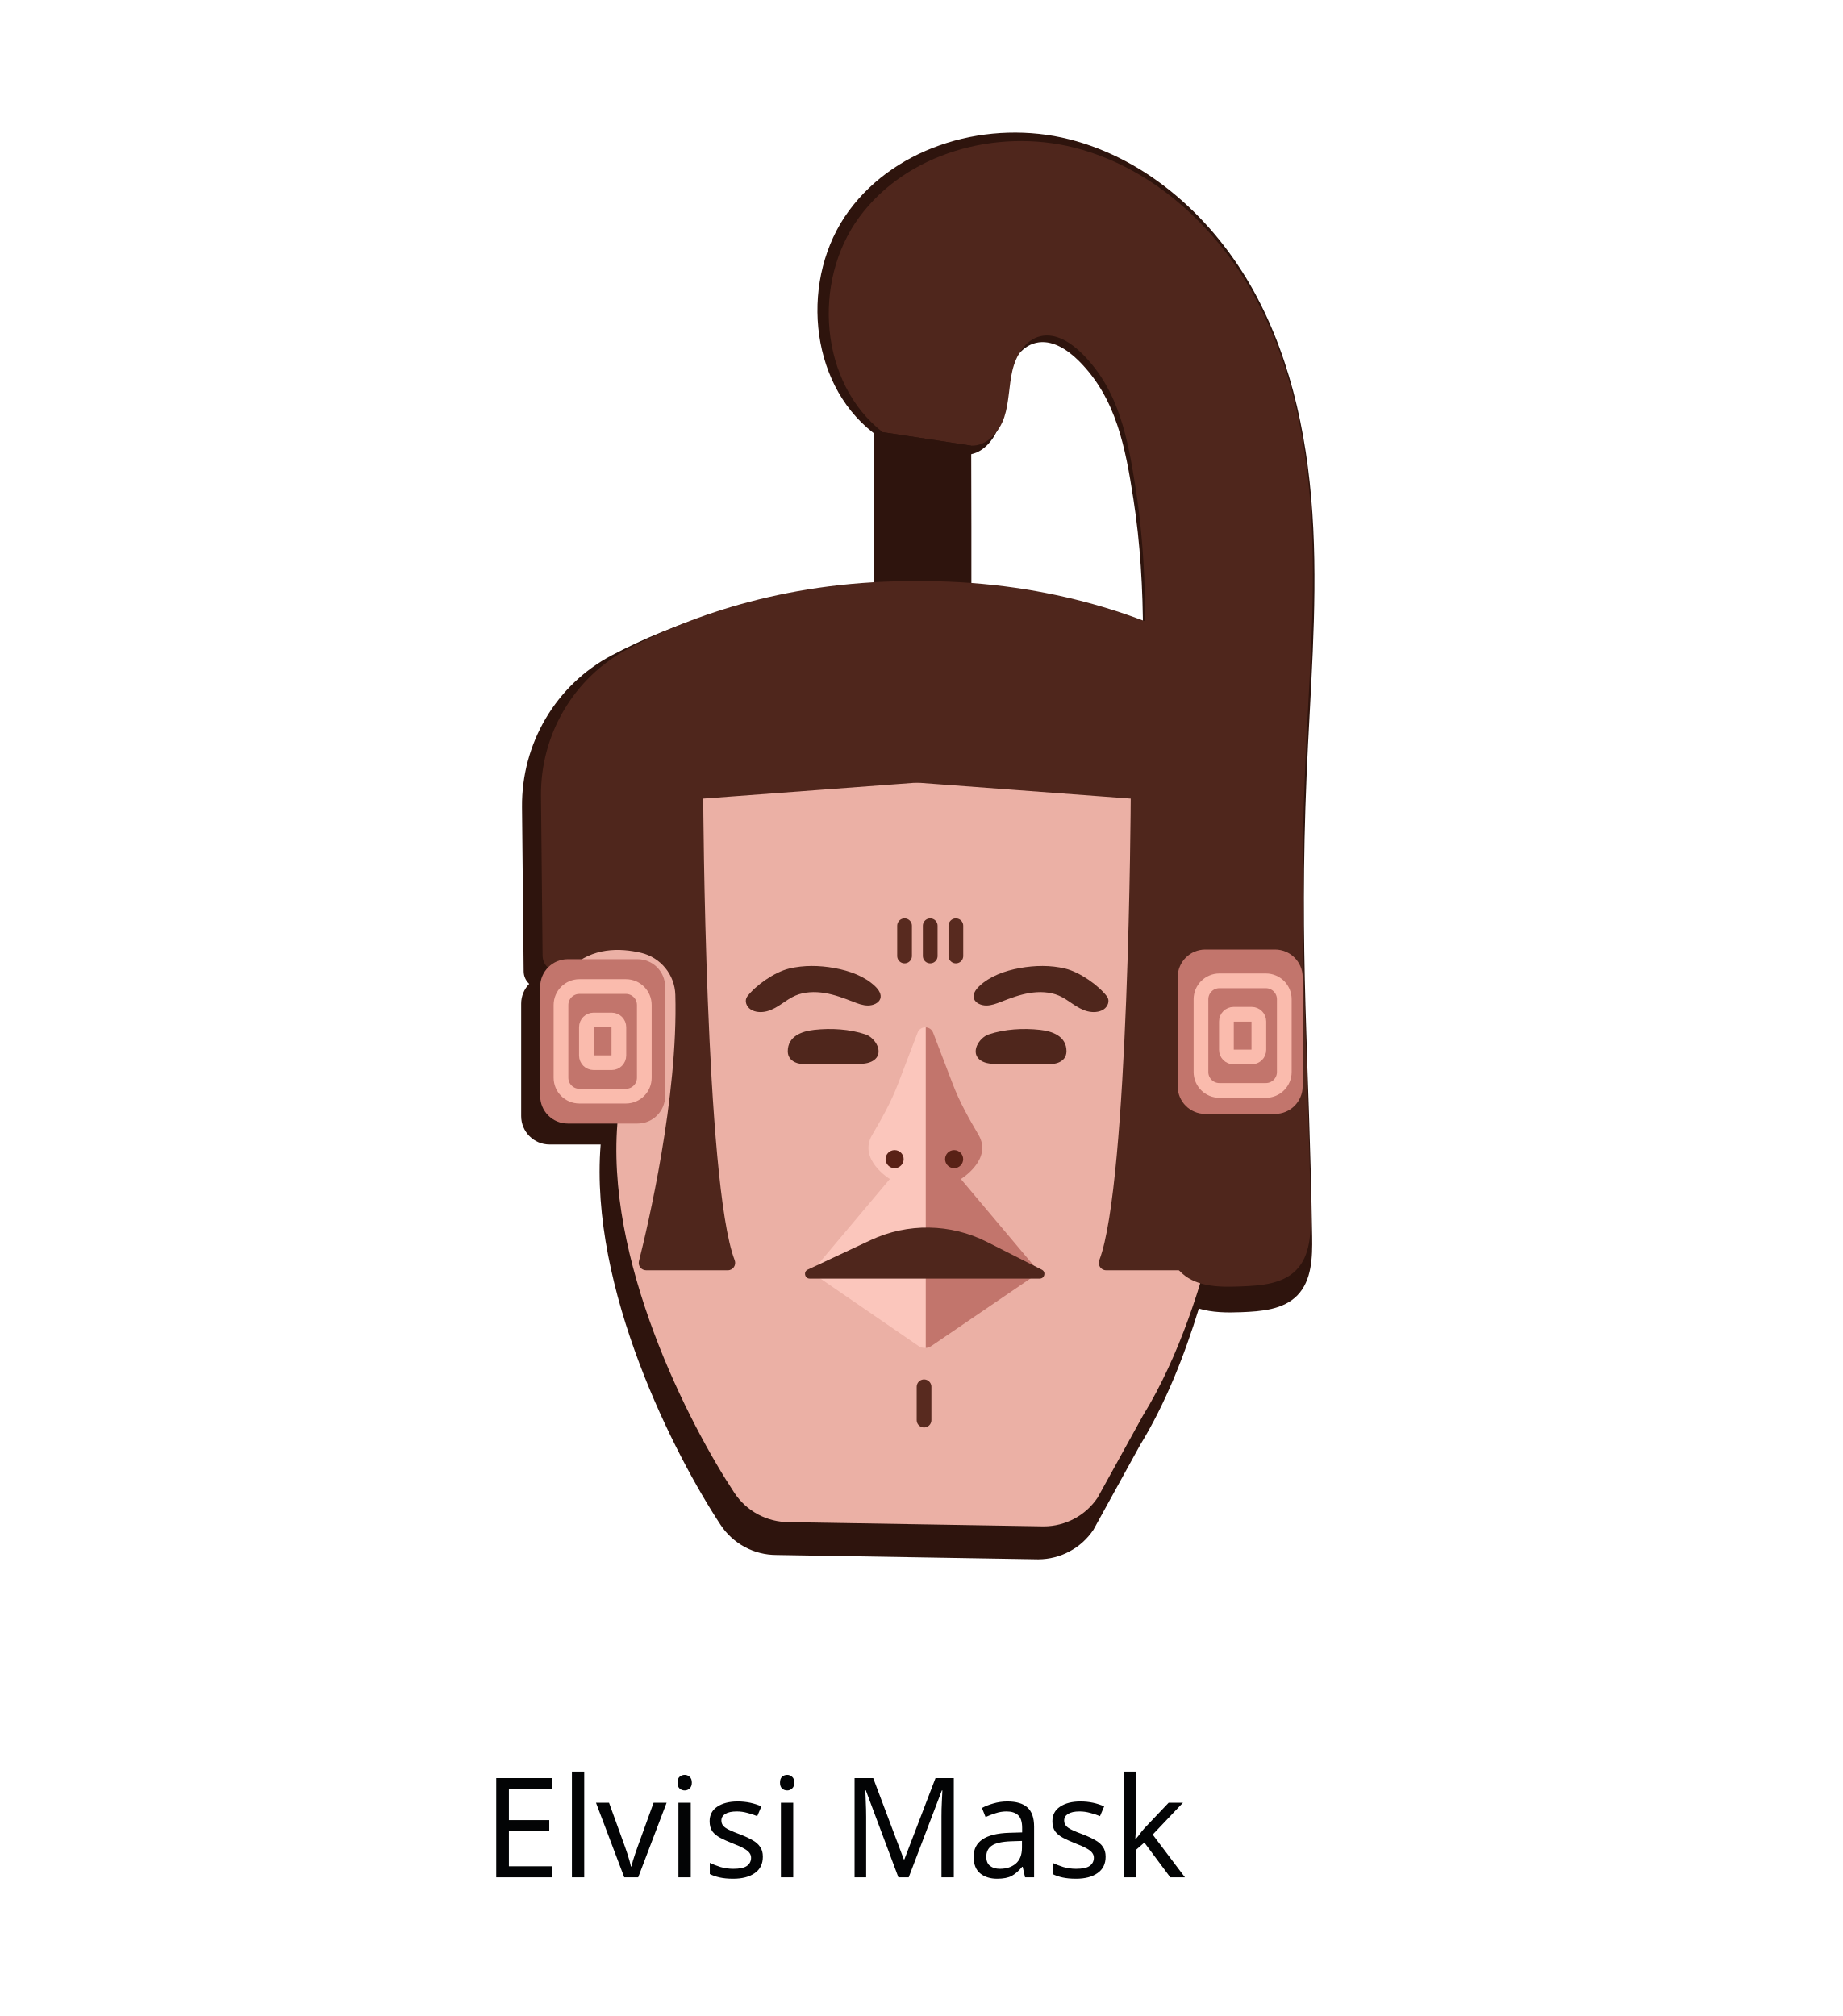
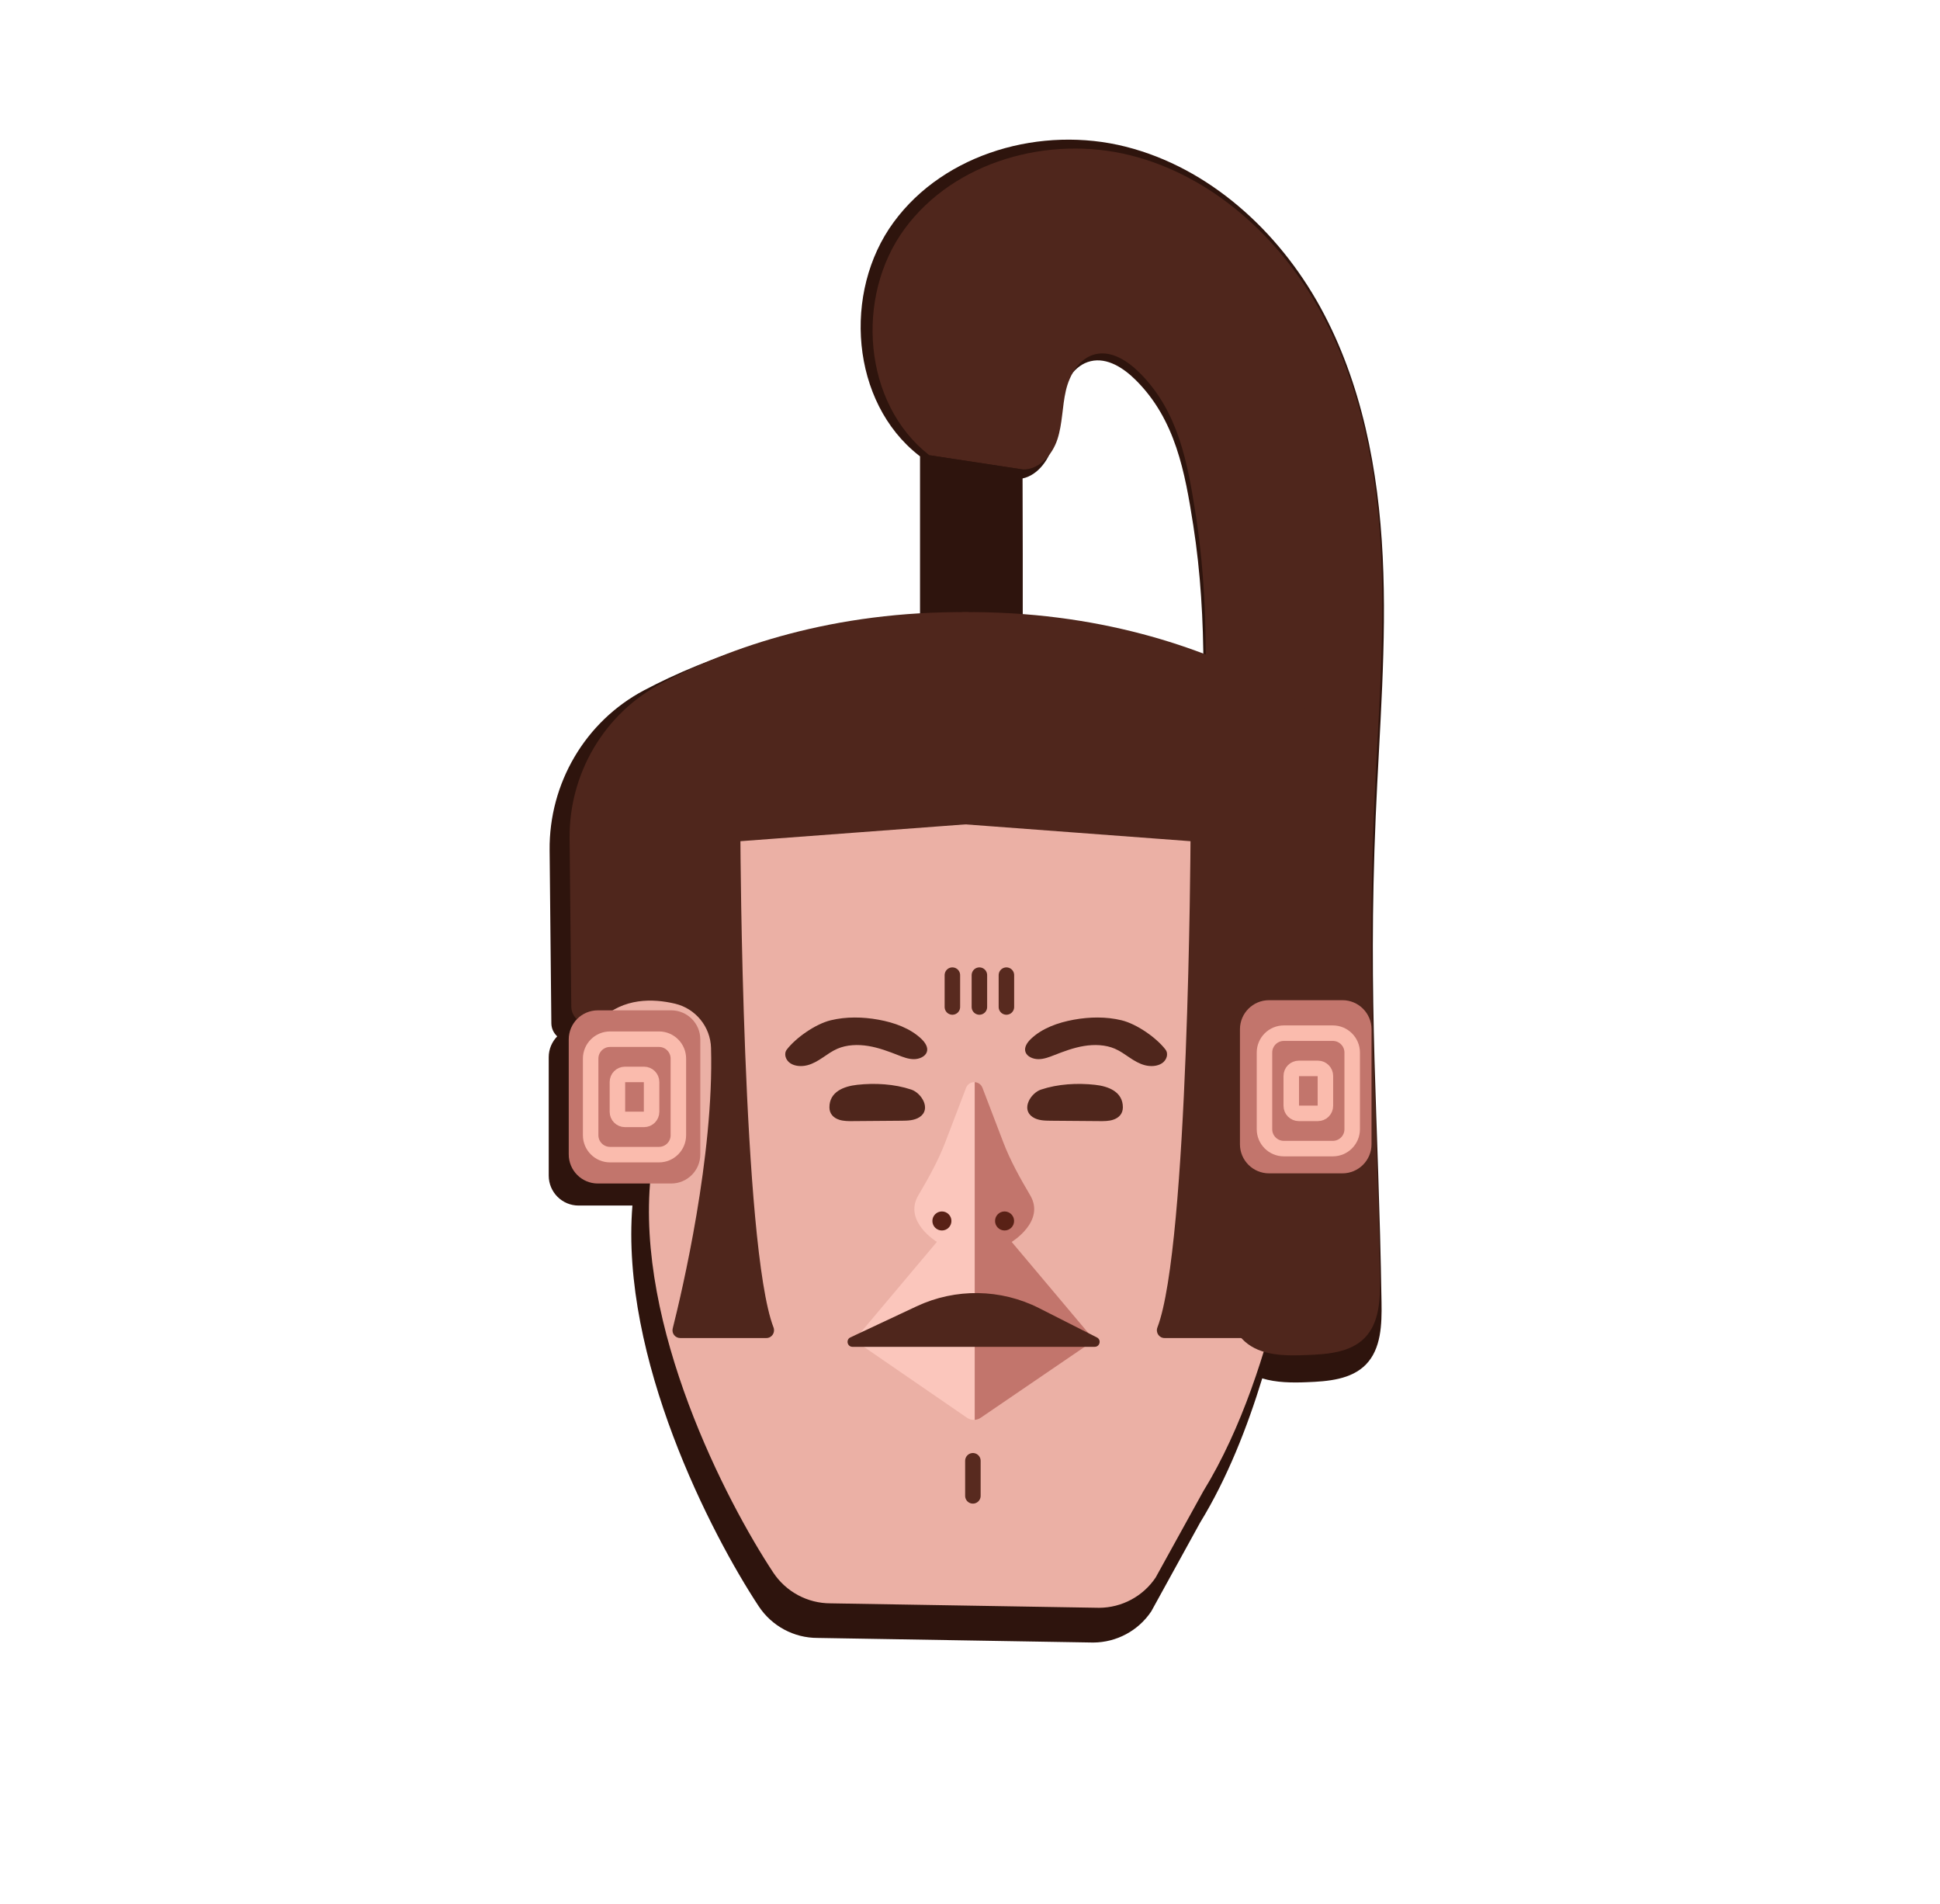
- <svg xmlns="http://www.w3.org/2000/svg" width="100%" height="100%" viewBox="0 0 159 174" version="1.1" xml:space="preserve" style="fill-rule:evenodd;clip-rule:evenodd;stroke-linecap:round;stroke-miterlimit:10;">
-   <rect id="Elvisi-Mask" x="-0" y="0" width="158.4" height="173.28" style="fill:none;" />
-   <g transform="matrix(12,0,0,12,116.7956,162.03)" />
-   <text x="41.664px" y="162.03px" style="font-family:'VirtuousSlabRegular', 'Virtuous Slab';font-weight:500;font-size:12px;fill:#030405;">Elvisi Mask</text>
+ <svg xmlns="http://www.w3.org/2000/svg" width="100%" height="100%" viewBox="0 0 159 156" version="1.1" xml:space="preserve" style="fill-rule:evenodd;clip-rule:evenodd;stroke-linecap:round;stroke-miterlimit:10;">
+   <rect id="Elvisi-Mask" x="-0" y="0" width="158.4" height="155.04" style="fill:none;" />
  <path d="M86.21,36.724c0.43,-1.312 0.396,-2.732 0.708,-4.077c0.311,-1.347 1.13,-2.736 2.475,-3.053c1.356,-0.32 2.699,0.561 3.687,1.543c3.265,3.243 4.036,7.544 4.719,11.906c0.606,3.872 0.825,7.795 0.834,11.714c-4.161,-1.596 -9.287,-2.917 -15.327,-3.372c0,-5.005 0.003,-5.997 -0.017,-12.139c1.381,0.049 2.491,-1.209 2.921,-2.522m26.541,30.162c0.3,-7.092 0.92,-14.183 0.574,-21.27c-0.346,-7.087 -1.708,-14.255 -5.123,-20.465c-3.42,-6.214 -9.086,-11.399 -15.942,-13.132c-6.86,-1.734 -14.833,0.474 -19.021,6.194c-4.192,5.715 -3.507,14.749 2.073,19.108c0.031,0.026 0.061,0.046 0.092,0.071l0,13.25c-9.876,0.429 -17.485,3.211 -22.612,5.917c-4.829,2.551 -7.8,7.628 -7.746,13.103l0.142,14.184c0.004,0.426 0.191,0.803 0.48,1.072c-0.427,0.442 -0.695,1.04 -0.695,1.705l0,9.703c0,1.355 1.095,2.455 2.447,2.455l4.412,0c-1.005,12.497 6.459,26.926 10.344,32.823c1.072,1.632 2.892,2.611 4.838,2.606l22.589,0.377c1.905,-0.011 3.689,-0.964 4.751,-2.55l4.01,-7.284c2.225,-3.629 3.87,-7.836 5.087,-11.812c1.142,0.35 2.434,0.366 3.654,0.315c1.727,-0.066 3.638,-0.214 4.847,-1.453c1.251,-1.29 1.306,-3.288 1.276,-5.083c-0.249,-15.468 -1.128,-24.377 -0.477,-39.834" style="fill:#2e140d;fill-rule:nonzero;" />
  <path d="M106.564,96.654c0,0 -1.589,15.207 -7.945,25.538l-3.906,7.073c-1.034,1.54 -2.772,2.466 -4.628,2.476l-22.003,-0.366c-1.896,0.004 -3.668,-0.946 -4.713,-2.531c-3.841,-5.811 -11.291,-20.161 -10.044,-32.418c0,0 0.09,-6.064 0.191,-12.827c0.012,-0.838 -5.119,0.774 -5.107,-0.075l5.144,-16.497c0,-3.638 2.95,-6.583 6.584,-6.583l39.047,0c3.637,0 6.583,2.945 6.583,6.583l5.676,17.329l-5.676,-0.076l0,8.068c0.475,2.578 0.797,4.306 0.797,4.306" style="fill:#ebb0a5;fill-rule:nonzero;" />
  <path d="M79.888,88.672c-0.298,-0.015 -0.605,0.149 -0.719,0.488l-1.692,4.427c-0.583,1.525 -1.382,2.948 -2.21,4.355c-1.259,2.135 1.519,3.818 1.519,3.818l-6.666,7.922c-0.102,0.122 -0.016,0.307 0.143,0.307l8.986,6.177c0.191,0.132 0.417,0.189 0.639,0.173" style="fill:#fbc6bc;fill-rule:nonzero;" />
  <path d="M79.888,116.34c0.172,-0.012 0.341,-0.069 0.49,-0.171l9.06,-6.179c0.159,0 0.245,-0.185 0.143,-0.307l-6.666,-7.922c0,0 2.777,-1.684 1.52,-3.818c-0.829,-1.406 -1.628,-2.831 -2.211,-4.356l-1.692,-4.425l-0.01,-0.027c-0.113,-0.296 -0.371,-0.449 -0.634,-0.462" style="fill:#c2756c;fill-rule:nonzero;" />
  <path d="M79.737,119.694l0,2.875" style="fill:none;fill-rule:nonzero;stroke:#582a1f;stroke-width:1.27px;" />
  <path d="M76.165,37.3c-5.436,-4.232 -6.103,-13.004 -2.02,-18.553c4.08,-5.554 11.846,-7.698 18.528,-6.014c6.678,1.683 12.198,6.717 15.529,12.751c3.327,6.029 4.653,12.989 4.991,19.87c0.336,6.881 -0.268,13.767 -0.56,20.652c-0.634,15.009 0.222,23.658 0.465,38.677c0.03,1.743 -0.025,3.684 -1.243,4.936c-1.177,1.203 -3.039,1.346 -4.722,1.41c-1.797,0.075 -3.792,0.08 -5.128,-1.123c-1.456,-1.302 -1.565,-3.505 -1.575,-5.455c-0.108,-18.38 -2.177,-28.684 -1.662,-47.053c0.143,-5.078 0.021,-10.192 -0.766,-15.219c-0.668,-4.267 -1.422,-8.475 -4.616,-11.648c-0.967,-0.96 -2.282,-1.822 -3.608,-1.509c-1.315,0.31 -2.116,1.669 -2.421,2.986c-0.306,1.317 -0.272,2.706 -0.693,3.99c-0.42,1.284 -1.507,2.515 -2.858,2.467" style="fill:#4f261c;fill-rule:nonzero;" />
  <path d="M83.807,38.465c0.022,6.752 0.016,7.129 0.016,13.88l-7.568,0l0,-14.976c-0.03,-0.025 -0.06,-0.044 -0.09,-0.069" style="fill:#2e140d;fill-rule:nonzero;" />
  <path d="M73.86,91.831c-1.322,0.01 -2.643,0.021 -3.965,0.031c-0.37,0.003 -0.747,0.004 -1.1,-0.106c-0.495,-0.156 -0.817,-0.501 -0.817,-1.023c0.001,-1.283 1.19,-1.726 2.284,-1.846c1.451,-0.159 3.036,-0.072 4.428,0.393c0.838,0.28 1.662,1.609 0.677,2.254c-0.426,0.28 -0.966,0.292 -1.474,0.297l-0.033,0Z" style="fill:#4f261c;fill-rule:nonzero;" />
  <path d="M64.484,86.002c-0.265,0.354 -0.094,0.869 0.295,1.123c0.39,0.254 0.93,0.278 1.396,0.157c0.467,-0.122 0.875,-0.37 1.26,-0.629c0.385,-0.259 0.762,-0.534 1.197,-0.722c0.775,-0.333 1.686,-0.364 2.535,-0.224c0.849,0.14 1.65,0.441 2.438,0.749c0.411,0.161 0.837,0.328 1.289,0.33c0.451,0.002 0.937,-0.209 1.067,-0.585c0.132,-0.381 -0.137,-0.779 -0.445,-1.074c-0.9,-0.863 -2.204,-1.338 -3.517,-1.575c-1.289,-0.233 -2.644,-0.26 -3.913,0.048c-1.267,0.308 -2.875,1.449 -3.602,2.402" style="fill:#4f261c;fill-rule:nonzero;" />
  <path d="M86.148,91.831c1.322,0.01 2.643,0.021 3.965,0.031c0.37,0.003 0.747,0.004 1.1,-0.106c0.495,-0.156 0.816,-0.501 0.816,-1.023c0,-1.283 -1.189,-1.726 -2.283,-1.846c-1.451,-0.159 -3.036,-0.072 -4.428,0.393c-0.838,0.28 -1.663,1.609 -0.677,2.254c0.425,0.28 0.966,0.292 1.474,0.297l0.033,0Z" style="fill:#4f261c;fill-rule:nonzero;" />
  <path d="M95.524,86.002c0.265,0.354 0.094,0.869 -0.295,1.123c-0.39,0.254 -0.93,0.278 -1.397,0.157c-0.466,-0.122 -0.874,-0.37 -1.259,-0.629c-0.385,-0.259 -0.762,-0.534 -1.197,-0.722c-0.775,-0.333 -1.686,-0.364 -2.535,-0.224c-0.849,0.14 -1.65,0.441 -2.439,0.749c-0.41,0.161 -0.836,0.328 -1.288,0.33c-0.451,0.002 -0.937,-0.209 -1.067,-0.585c-0.132,-0.381 0.137,-0.779 0.445,-1.074c0.9,-0.863 2.204,-1.338 3.517,-1.575c1.289,-0.233 2.644,-0.26 3.912,0.048c1.268,0.308 2.876,1.449 3.603,2.402" style="fill:#4f261c;fill-rule:nonzero;" />
  <path d="M77.978,100.044c0,0.431 -0.35,0.78 -0.78,0.78c-0.432,0 -0.781,-0.349 -0.781,-0.78c0,-0.431 0.349,-0.78 0.781,-0.78c0.43,0 0.78,0.349 0.78,0.78" style="fill:#592116;fill-rule:nonzero;" />
  <path d="M83.114,100.044c0,0.431 -0.35,0.78 -0.78,0.78c-0.432,0 -0.781,-0.349 -0.781,-0.78c0,-0.431 0.349,-0.78 0.781,-0.78c0.43,0 0.78,0.349 0.78,0.78" style="fill:#592116;fill-rule:nonzero;" />
  <path d="M89.718,110.357l-19.846,0c-0.435,0 -0.566,-0.59 -0.172,-0.775l5.426,-2.545c3.192,-1.498 6.896,-1.442 10.041,0.152l4.735,2.399c0.381,0.193 0.244,0.769 -0.184,0.769" style="fill:#4f261c;fill-rule:nonzero;" />
  <path d="M60.684,68.926c0,0 0.152,33.196 2.711,39.838c0.162,0.421 -0.135,0.873 -0.586,0.873l-7.058,0c-0.412,0 -0.716,-0.384 -0.616,-0.784c0.76,-3.017 3.388,-14.15 3.14,-22.993c-0.049,-1.732 -1.265,-3.22 -2.95,-3.62c-1.828,-0.433 -4.214,-0.482 -6.076,1.285c-0.263,0.25 -0.615,0.384 -0.978,0.384c-0.795,0 -1.441,-0.64 -1.449,-1.435l-0.138,-13.772c-0.053,-5.316 2.841,-10.246 7.545,-12.722c5.531,-2.91 14.001,-5.939 25.183,-5.821l0,17.367l-18.728,1.4Z" style="fill:#4f261c;fill-rule:nonzero;" />
  <path d="M97.572,68.926c0,0 -0.153,33.196 -2.711,39.838c-0.162,0.421 0.135,0.873 0.586,0.873l7.058,0c0.412,0 0.716,-0.384 0.616,-0.784c-0.76,-3.017 -3.388,-14.15 -3.14,-22.993c0.049,-1.732 1.265,-3.22 2.95,-3.62c1.828,-0.433 4.214,-0.482 6.076,1.285c0.263,0.25 0.615,0.384 0.978,0.384c0.795,0 1.441,-0.64 1.449,-1.435l0.138,-13.772c0.053,-5.316 -2.841,-10.246 -7.545,-12.722c-5.531,-2.91 -14.001,-5.939 -25.183,-5.821l0,17.367l18.728,1.4Z" style="fill:#4f261c;fill-rule:nonzero;" />
  <path d="M55.012,96.974l-6.016,0c-1.317,0 -2.383,-1.068 -2.383,-2.384l0,-9.421c0,-1.317 1.066,-2.383 2.383,-2.383l6.016,0c1.316,0 2.384,1.066 2.384,2.383l0,9.421c0,1.316 -1.068,2.384 -2.384,2.384" style="fill:#c2756c;fill-rule:nonzero;" />
  <path d="M110.024,96.142l-6.016,0c-1.317,0 -2.383,-1.067 -2.383,-2.384l0,-9.421c0,-1.316 1.066,-2.383 2.383,-2.383l6.016,0c1.316,0 2.384,1.067 2.384,2.383l0,9.421c0,1.317 -1.068,2.384 -2.384,2.384" style="fill:#c2756c;fill-rule:nonzero;" />
  <path d="M78.056,82.511l0,-2.61" style="fill:none;fill-rule:nonzero;stroke:#582a1f;stroke-width:1.27px;" />
  <path d="M80.27,82.511l0,-2.61" style="fill:none;fill-rule:nonzero;stroke:#582a1f;stroke-width:1.27px;" />
  <path d="M82.484,82.511l0,-2.61" style="fill:none;fill-rule:nonzero;stroke:#582a1f;stroke-width:1.27px;" />
  <path d="M54.009,94.609l-4.011,0c-0.877,0 -1.589,-0.712 -1.589,-1.589l0,-6.28c0,-0.879 0.712,-1.59 1.589,-1.59l4.011,0c0.877,0 1.589,0.711 1.589,1.59l0,6.28c0,0.877 -0.712,1.589 -1.589,1.589Z" style="fill:none;fill-rule:nonzero;stroke:#fabbad;stroke-width:1.27px;" />
  <path d="M52.784,91.721l-1.562,0c-0.342,0 -0.619,-0.277 -0.619,-0.618l0,-2.447c0,-0.342 0.277,-0.619 0.619,-0.619l1.562,0c0.342,0 0.619,0.277 0.619,0.619l0,2.447c0,0.341 -0.277,0.618 -0.619,0.618Z" style="fill:none;fill-rule:nonzero;stroke:#fabbad;stroke-width:1.27px;" />
  <path d="M109.235,94.115l-4.011,0c-0.877,0 -1.589,-0.712 -1.589,-1.589l0,-6.28c0,-0.879 0.712,-1.59 1.589,-1.59l4.011,0c0.877,0 1.589,0.711 1.589,1.59l0,6.28c0,0.877 -0.712,1.589 -1.589,1.589Z" style="fill:none;fill-rule:nonzero;stroke:#fabbad;stroke-width:1.27px;" />
  <path d="M108.011,91.227l-1.562,0c-0.342,0 -0.619,-0.277 -0.619,-0.618l0,-2.447c0,-0.342 0.277,-0.619 0.619,-0.619l1.562,0c0.342,0 0.618,0.277 0.618,0.619l0,2.447c0,0.341 -0.276,0.618 -0.618,0.618Z" style="fill:none;fill-rule:nonzero;stroke:#fabbad;stroke-width:1.27px;" />
</svg>
